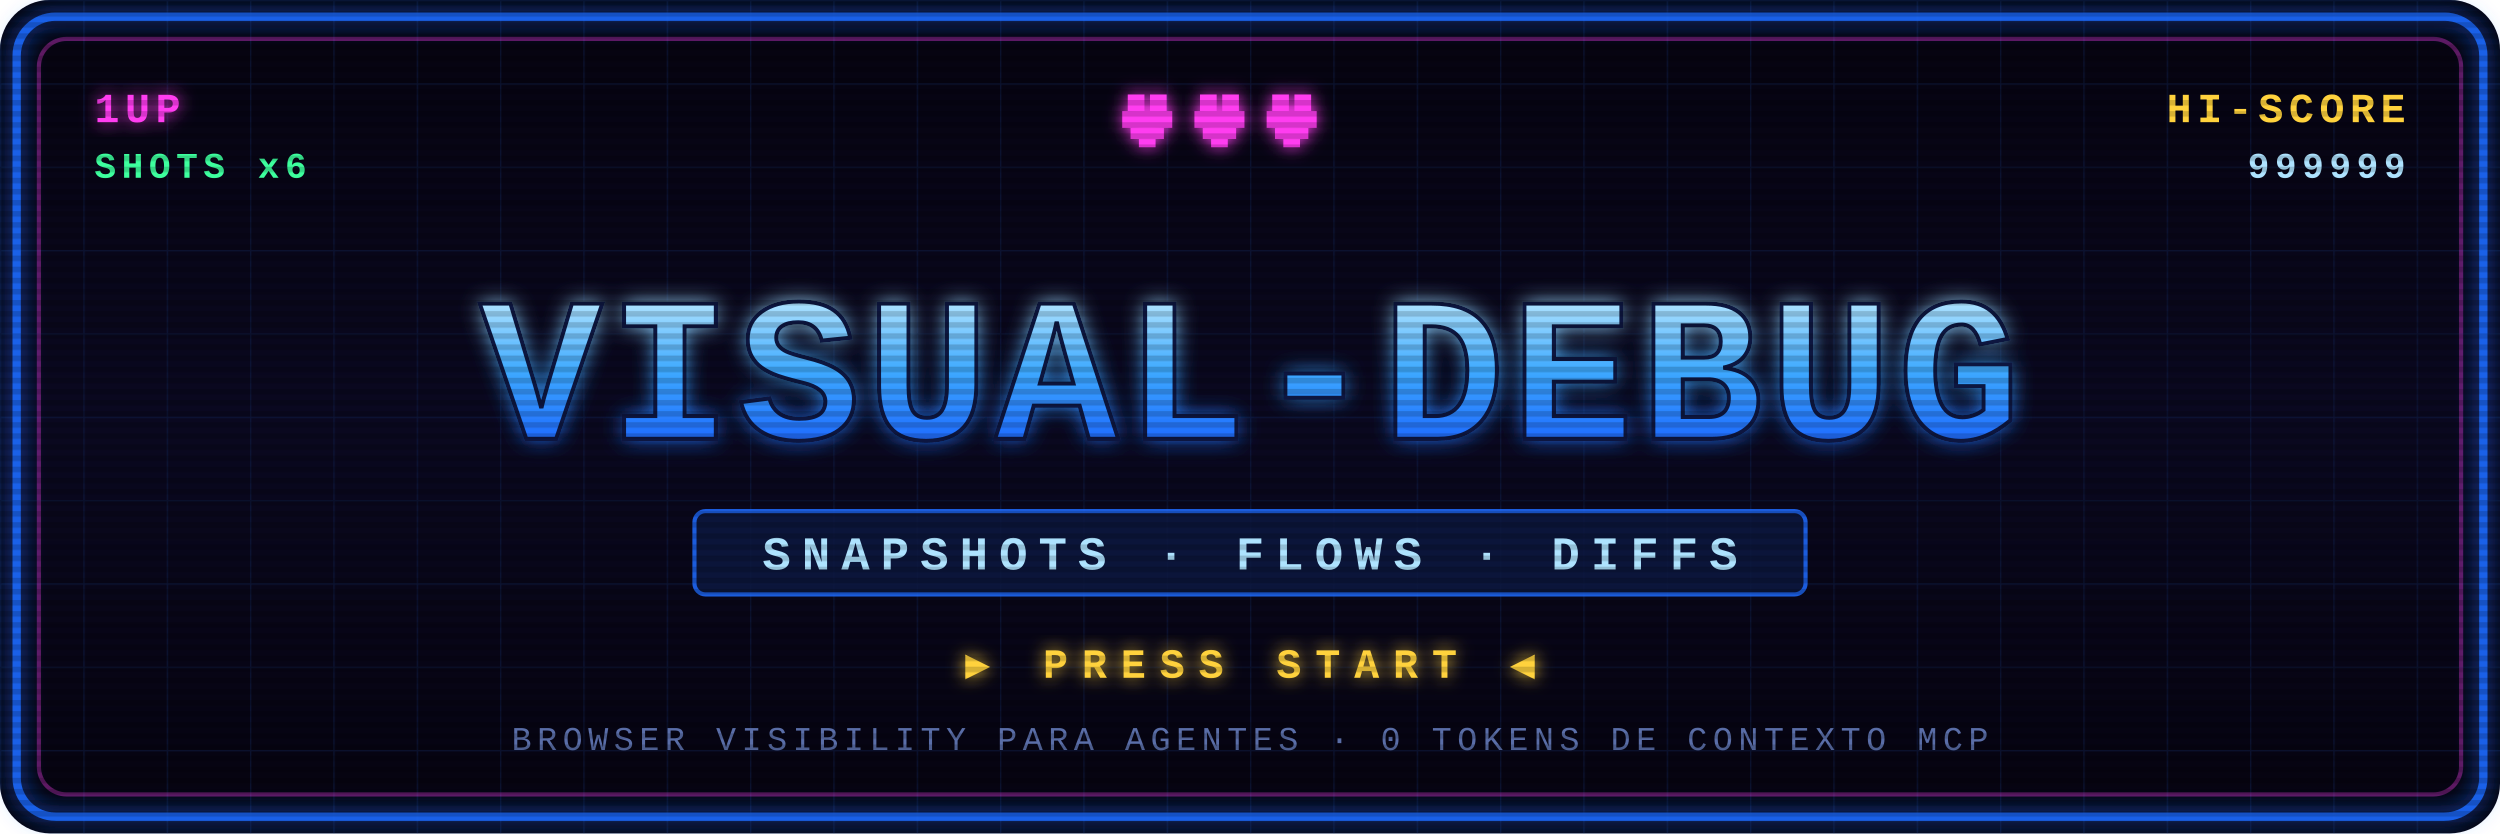
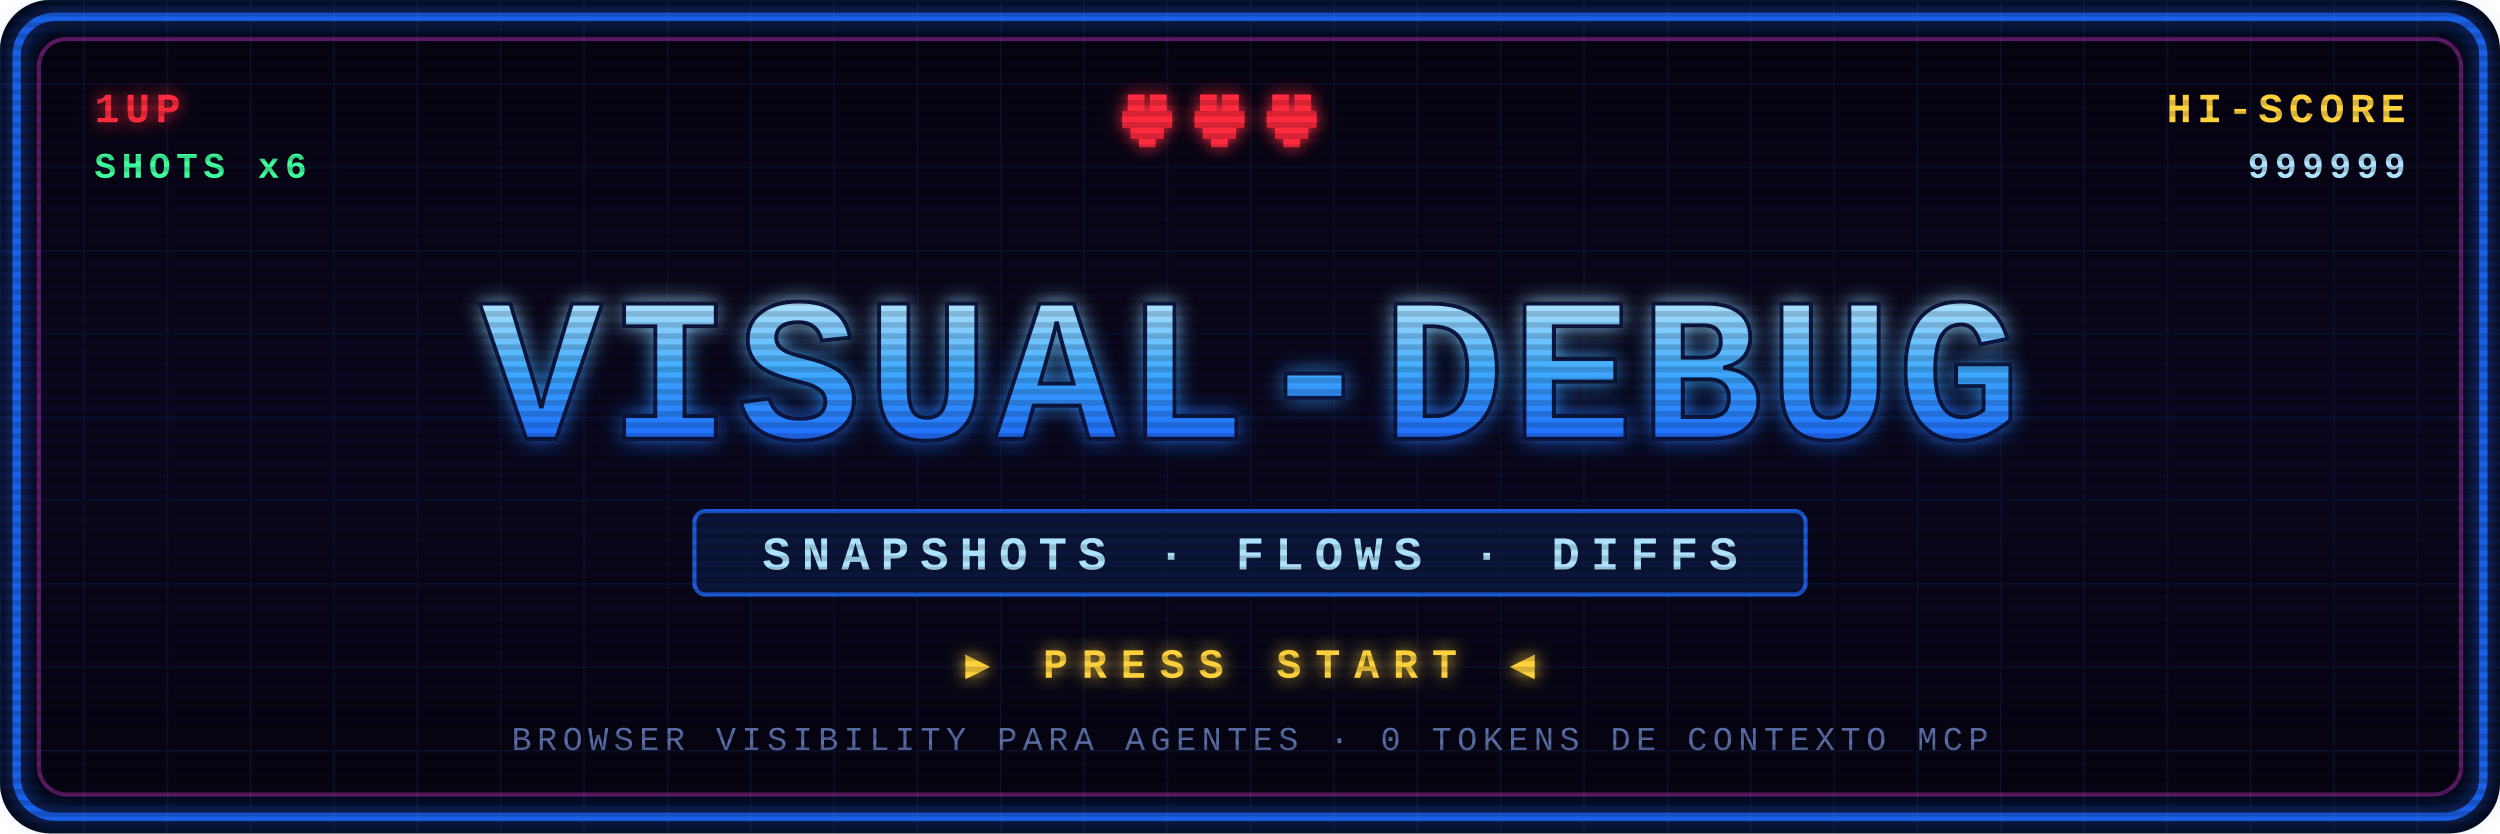
<svg xmlns="http://www.w3.org/2000/svg" width="900" height="300" viewBox="0 0 900 300" role="img" aria-label="visual-debug">
  <defs>
    <linearGradient id="bg" x1="0" y1="0" x2="0" y2="1">
      <stop offset="0" stop-color="#05030f" />
      <stop offset="0.5" stop-color="#0a0820" />
      <stop offset="1" stop-color="#05030f" />
    </linearGradient>
    <linearGradient id="neon" x1="0" y1="0" x2="0" y2="1">
      <stop offset="0" stop-color="#aee3ff" />
      <stop offset="0.5" stop-color="#3da9ff" />
      <stop offset="1" stop-color="#1f6bff" />
    </linearGradient>
    <filter id="glow" x="-30%" y="-30%" width="160%" height="160%">
      <feGaussianBlur stdDeviation="4" result="b" />
      <feMerge>
        <feMergeNode in="b" />
        <feMergeNode in="SourceGraphic" />
      </feMerge>
    </filter>
    <filter id="glowMag" x="-50%" y="-50%" width="200%" height="200%">
      <feGaussianBlur stdDeviation="3" result="b" />
      <feMerge>
        <feMergeNode in="b" />
        <feMergeNode in="SourceGraphic" />
      </feMerge>
    </filter>
    <pattern id="scan" width="4" height="4" patternUnits="userSpaceOnUse">
      <rect width="4" height="2" fill="#000000" opacity="0.16" />
    </pattern>
    <pattern id="grid" width="30" height="30" patternUnits="userSpaceOnUse">
      <path d="M30 0H0V30" fill="none" stroke="#10204a" stroke-width="1" opacity="0.5" />
    </pattern>
  </defs>
  <rect width="900" height="300" rx="18" fill="url(#bg)" />
  <rect x="0" y="0" width="900" height="300" rx="18" fill="url(#grid)" />
  <rect x="6" y="6" width="888" height="288" rx="14" fill="none" stroke="#1f6bff" stroke-width="3" opacity="0.9" filter="url(#glow)" />
  <rect x="14" y="14" width="872" height="272" rx="10" fill="none" stroke="#ff3df0" stroke-width="1.5" opacity="0.35" />
-   <text x="34" y="44" font-family="'Courier New', monospace" font-size="15" font-weight="700" letter-spacing="2" fill="#ff3df0" filter="url(#glowMag)">1UP</text>
+   <text x="34" y="44" font-family="'Courier New', monospace" font-size="15" font-weight="700" letter-spacing="2" fill="#ff2b3d" filter="url(#glowMag)">1UP</text>
  <text x="34" y="64" font-family="'Courier New', monospace" font-size="13" font-weight="700" letter-spacing="2" fill="#3dff9e">SHOTS x6</text>
  <text x="866" y="44" text-anchor="end" font-family="'Courier New', monospace" font-size="15" font-weight="700" letter-spacing="2" fill="#ffd23d">HI-SCORE</text>
  <text x="866" y="64" text-anchor="end" font-family="'Courier New', monospace" font-size="13" font-weight="700" letter-spacing="2" fill="#aee3ff">999999</text>
-   <g fill="#ff3df0" filter="url(#glowMag)">
+   <g fill="#ff2b3d" filter="url(#glowMag)">
    <g transform="translate(404,32)">
      <rect x="2" y="2" width="6" height="6" />
      <rect x="10" y="2" width="6" height="6" />
      <rect x="0" y="8" width="18" height="6" />
      <rect x="3" y="14" width="12" height="4" />
      <rect x="6" y="18" width="6" height="3" />
    </g>
    <g transform="translate(430,32)">
      <rect x="2" y="2" width="6" height="6" />
      <rect x="10" y="2" width="6" height="6" />
      <rect x="0" y="8" width="18" height="6" />
      <rect x="3" y="14" width="12" height="4" />
      <rect x="6" y="18" width="6" height="3" />
    </g>
    <g transform="translate(456,32)">
      <rect x="2" y="2" width="6" height="6" />
      <rect x="10" y="2" width="6" height="6" />
      <rect x="0" y="8" width="18" height="6" />
      <rect x="3" y="14" width="12" height="4" />
      <rect x="6" y="18" width="6" height="3" />
    </g>
  </g>
  <text x="450" y="158" text-anchor="middle" font-family="'Courier New', ui-monospace, monospace" font-size="74" font-weight="800" letter-spacing="2" fill="url(#neon)" stroke="#0a1840" stroke-width="1.5" filter="url(#glow)">VISUAL-DEBUG</text>
  <rect x="250" y="184" width="400" height="30" rx="4" fill="#0c1840" stroke="#1f6bff" stroke-width="1.5" opacity="0.85" />
  <text x="450" y="205" text-anchor="middle" font-family="'Courier New', monospace" font-size="17" font-weight="700" letter-spacing="4" fill="#aee3ff">SNAPSHOTS · FLOWS · DIFFS</text>
  <text x="450" y="244" text-anchor="middle" font-family="'Courier New', monospace" font-size="15" font-weight="700" letter-spacing="5" fill="#ffd23d" filter="url(#glowMag)">▶ PRESS START ◀</text>
  <text x="450" y="270" text-anchor="middle" font-family="'Courier New', monospace" font-size="12" letter-spacing="2" fill="#5a6ea8">BROWSER VISIBILITY PARA AGENTES · 0 TOKENS DE CONTEXTO MCP</text>
  <rect width="900" height="300" rx="18" fill="url(#scan)" />
</svg>
